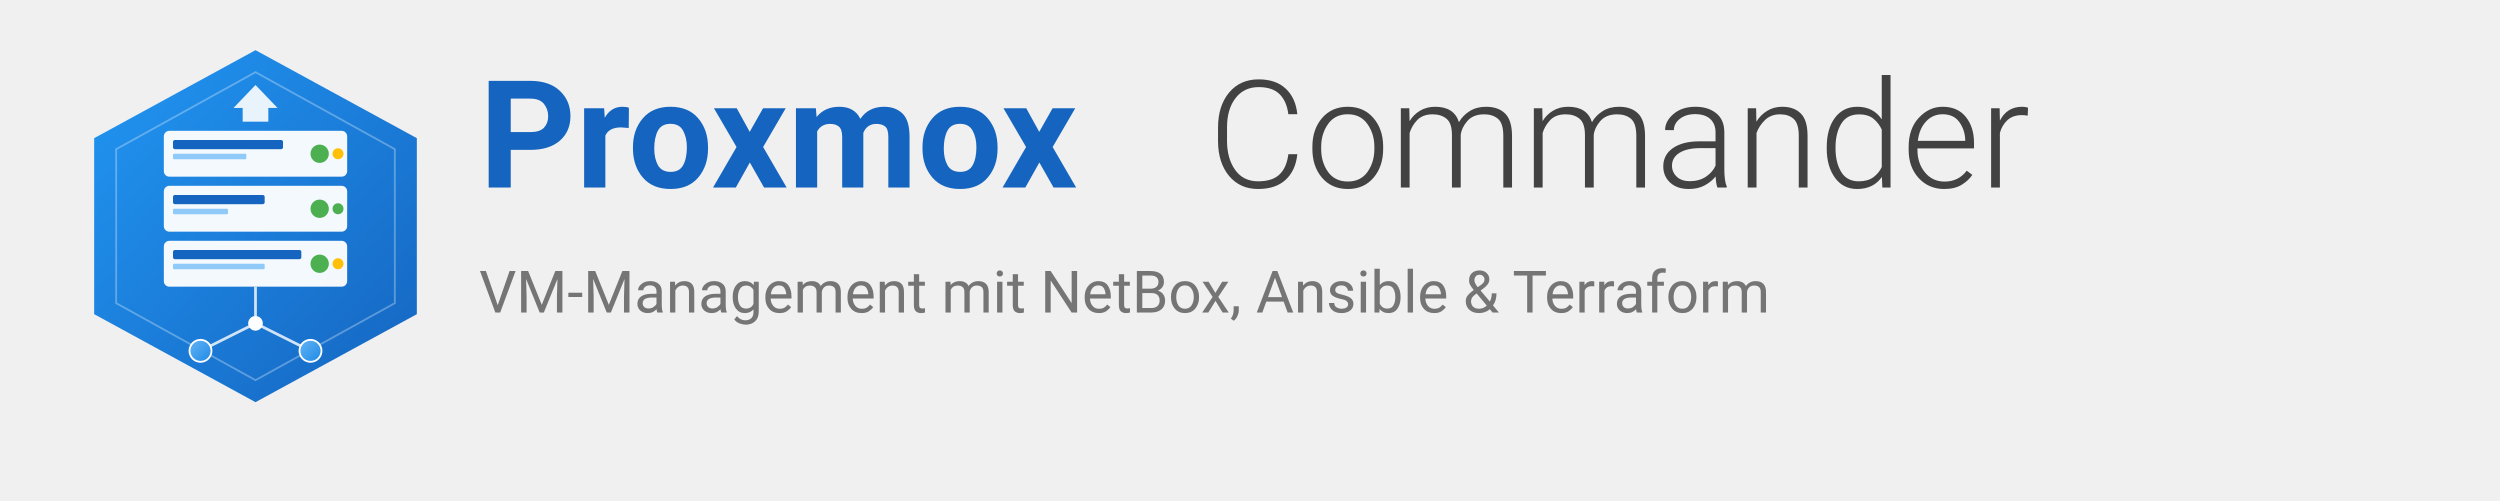
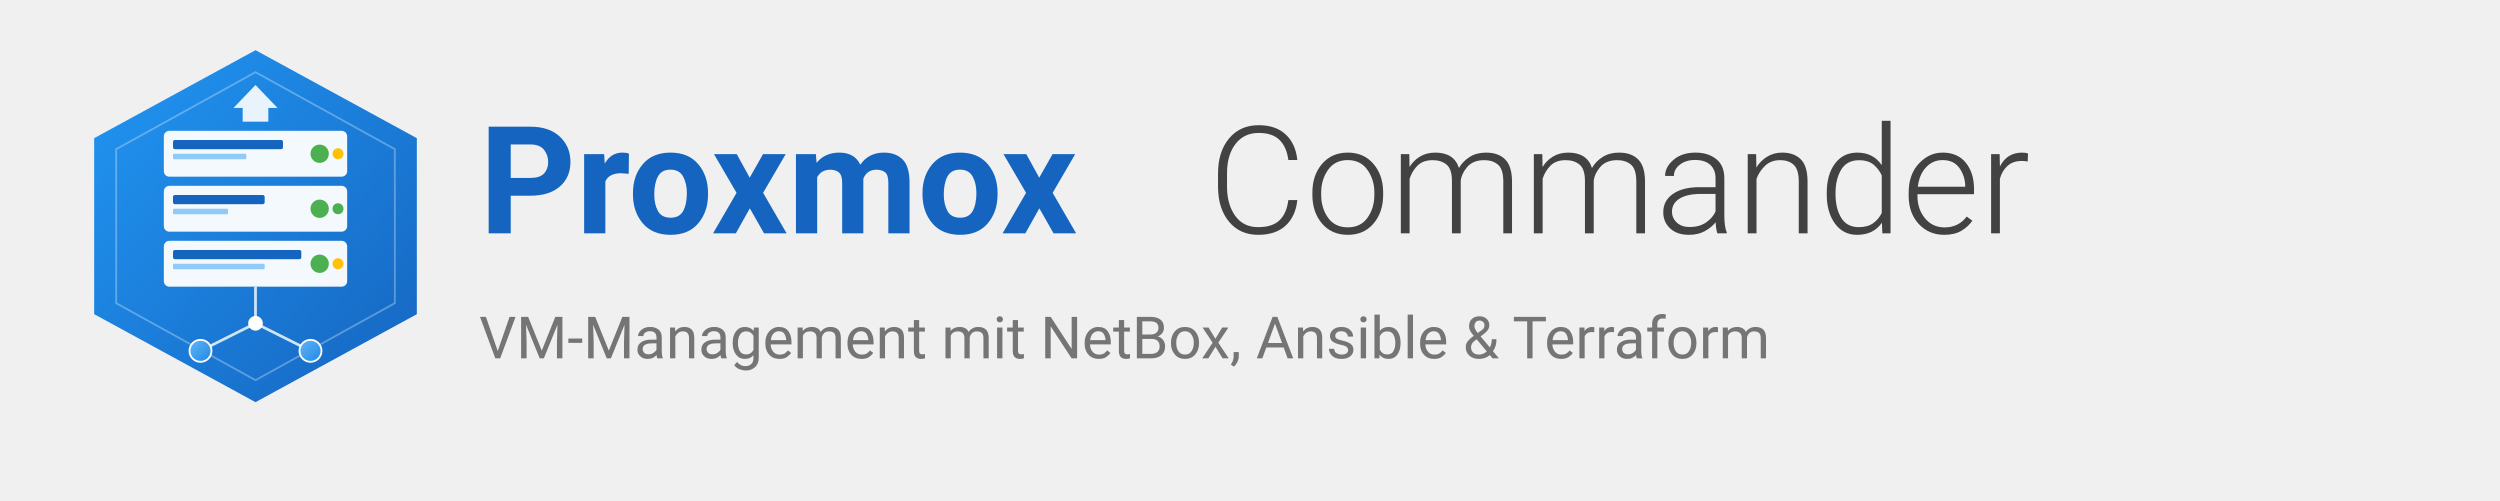
<svg xmlns="http://www.w3.org/2000/svg" viewBox="0 0 600 120" width="600" height="120">
  <defs>
    <linearGradient id="mainGrad" x1="0%" y1="0%" x2="100%" y2="100%">
      <stop offset="0%" style="stop-color:#2196F3" />
      <stop offset="100%" style="stop-color:#1565C0" />
    </linearGradient>
    <linearGradient id="accentGrad" x1="0%" y1="0%" x2="100%" y2="100%">
      <stop offset="0%" style="stop-color:#64B5F6" />
      <stop offset="100%" style="stop-color:#1E88E5" />
    </linearGradient>
  </defs>
  <g transform="translate(5, 5) scale(0.22)">
    <polygon points="256,32 432,128 432,320 256,416 80,320 80,128" fill="url(#mainGrad)" />
    <polygon points="256,56 408,140 408,308 256,392 104,308 104,140" fill="none" stroke="#ffffff" stroke-width="2" opacity="0.3" />
    <rect x="156" y="120" width="200" height="50" rx="6" fill="#ffffff" opacity="0.95" />
    <rect x="166" y="130" width="120" height="10" rx="2" fill="#1565C0" />
    <rect x="166" y="145" width="80" height="6" rx="1" fill="#90CAF9" />
    <circle cx="326" cy="145" r="10" fill="#4CAF50" />
    <circle cx="346" cy="145" r="6" fill="#FFC107" />
    <rect x="156" y="180" width="200" height="50" rx="6" fill="#ffffff" opacity="0.95" />
    <rect x="166" y="190" width="100" height="10" rx="2" fill="#1565C0" />
    <rect x="166" y="205" width="60" height="6" rx="1" fill="#90CAF9" />
    <circle cx="326" cy="205" r="10" fill="#4CAF50" />
    <circle cx="346" cy="205" r="6" fill="#4CAF50" />
    <rect x="156" y="240" width="200" height="50" rx="6" fill="#ffffff" opacity="0.95" />
    <rect x="166" y="250" width="140" height="10" rx="2" fill="#1565C0" />
    <rect x="166" y="265" width="100" height="6" rx="1" fill="#90CAF9" />
    <circle cx="326" cy="265" r="10" fill="#4CAF50" />
    <circle cx="346" cy="265" r="6" fill="#FFC107" />
    <line x1="256" y1="290" x2="256" y2="330" stroke="#ffffff" stroke-width="3" opacity="0.8" />
    <line x1="256" y1="330" x2="196" y2="360" stroke="#ffffff" stroke-width="3" opacity="0.8" />
    <line x1="256" y1="330" x2="316" y2="360" stroke="#ffffff" stroke-width="3" opacity="0.8" />
    <circle cx="256" cy="330" r="8" fill="#ffffff" />
    <circle cx="196" cy="360" r="12" fill="url(#accentGrad)" stroke="#ffffff" stroke-width="2" />
    <circle cx="316" cy="360" r="12" fill="url(#accentGrad)" stroke="#ffffff" stroke-width="2" />
    <polygon points="256,70 280,95 270,95 270,110 242,110 242,95 232,95" fill="#ffffff" opacity="0.9" />
  </g>
-   <g transform="translate(115, 0)">
-     <text x="0" y="45" font-family="Segoe UI, Roboto, Arial, sans-serif" font-size="36" font-weight="700" fill="#1565C0">
+   <g transform="translate(115, 18)">
+     <text x="0" y="38" font-family="Segoe UI, Roboto, Arial, sans-serif" font-size="36" font-weight="700" fill="#1565C0">
      Proxmox
    </text>
-     <text x="175" y="45" font-family="Segoe UI, Roboto, Arial, sans-serif" font-size="36" font-weight="300" fill="#424242">
+     <text x="175" y="38" font-family="Segoe UI, Roboto, Arial, sans-serif" font-size="36" font-weight="300" fill="#424242">
      Commander
    </text>
-     <text x="0" y="75" font-family="Segoe UI, Roboto, Arial, sans-serif" font-size="14" fill="#757575">
+     <text x="0" y="68" font-family="Segoe UI, Roboto, Arial, sans-serif" font-size="14" fill="#757575">
      VM-Management mit NetBox, Ansible &amp; Terraform
    </text>
  </g>
</svg>
